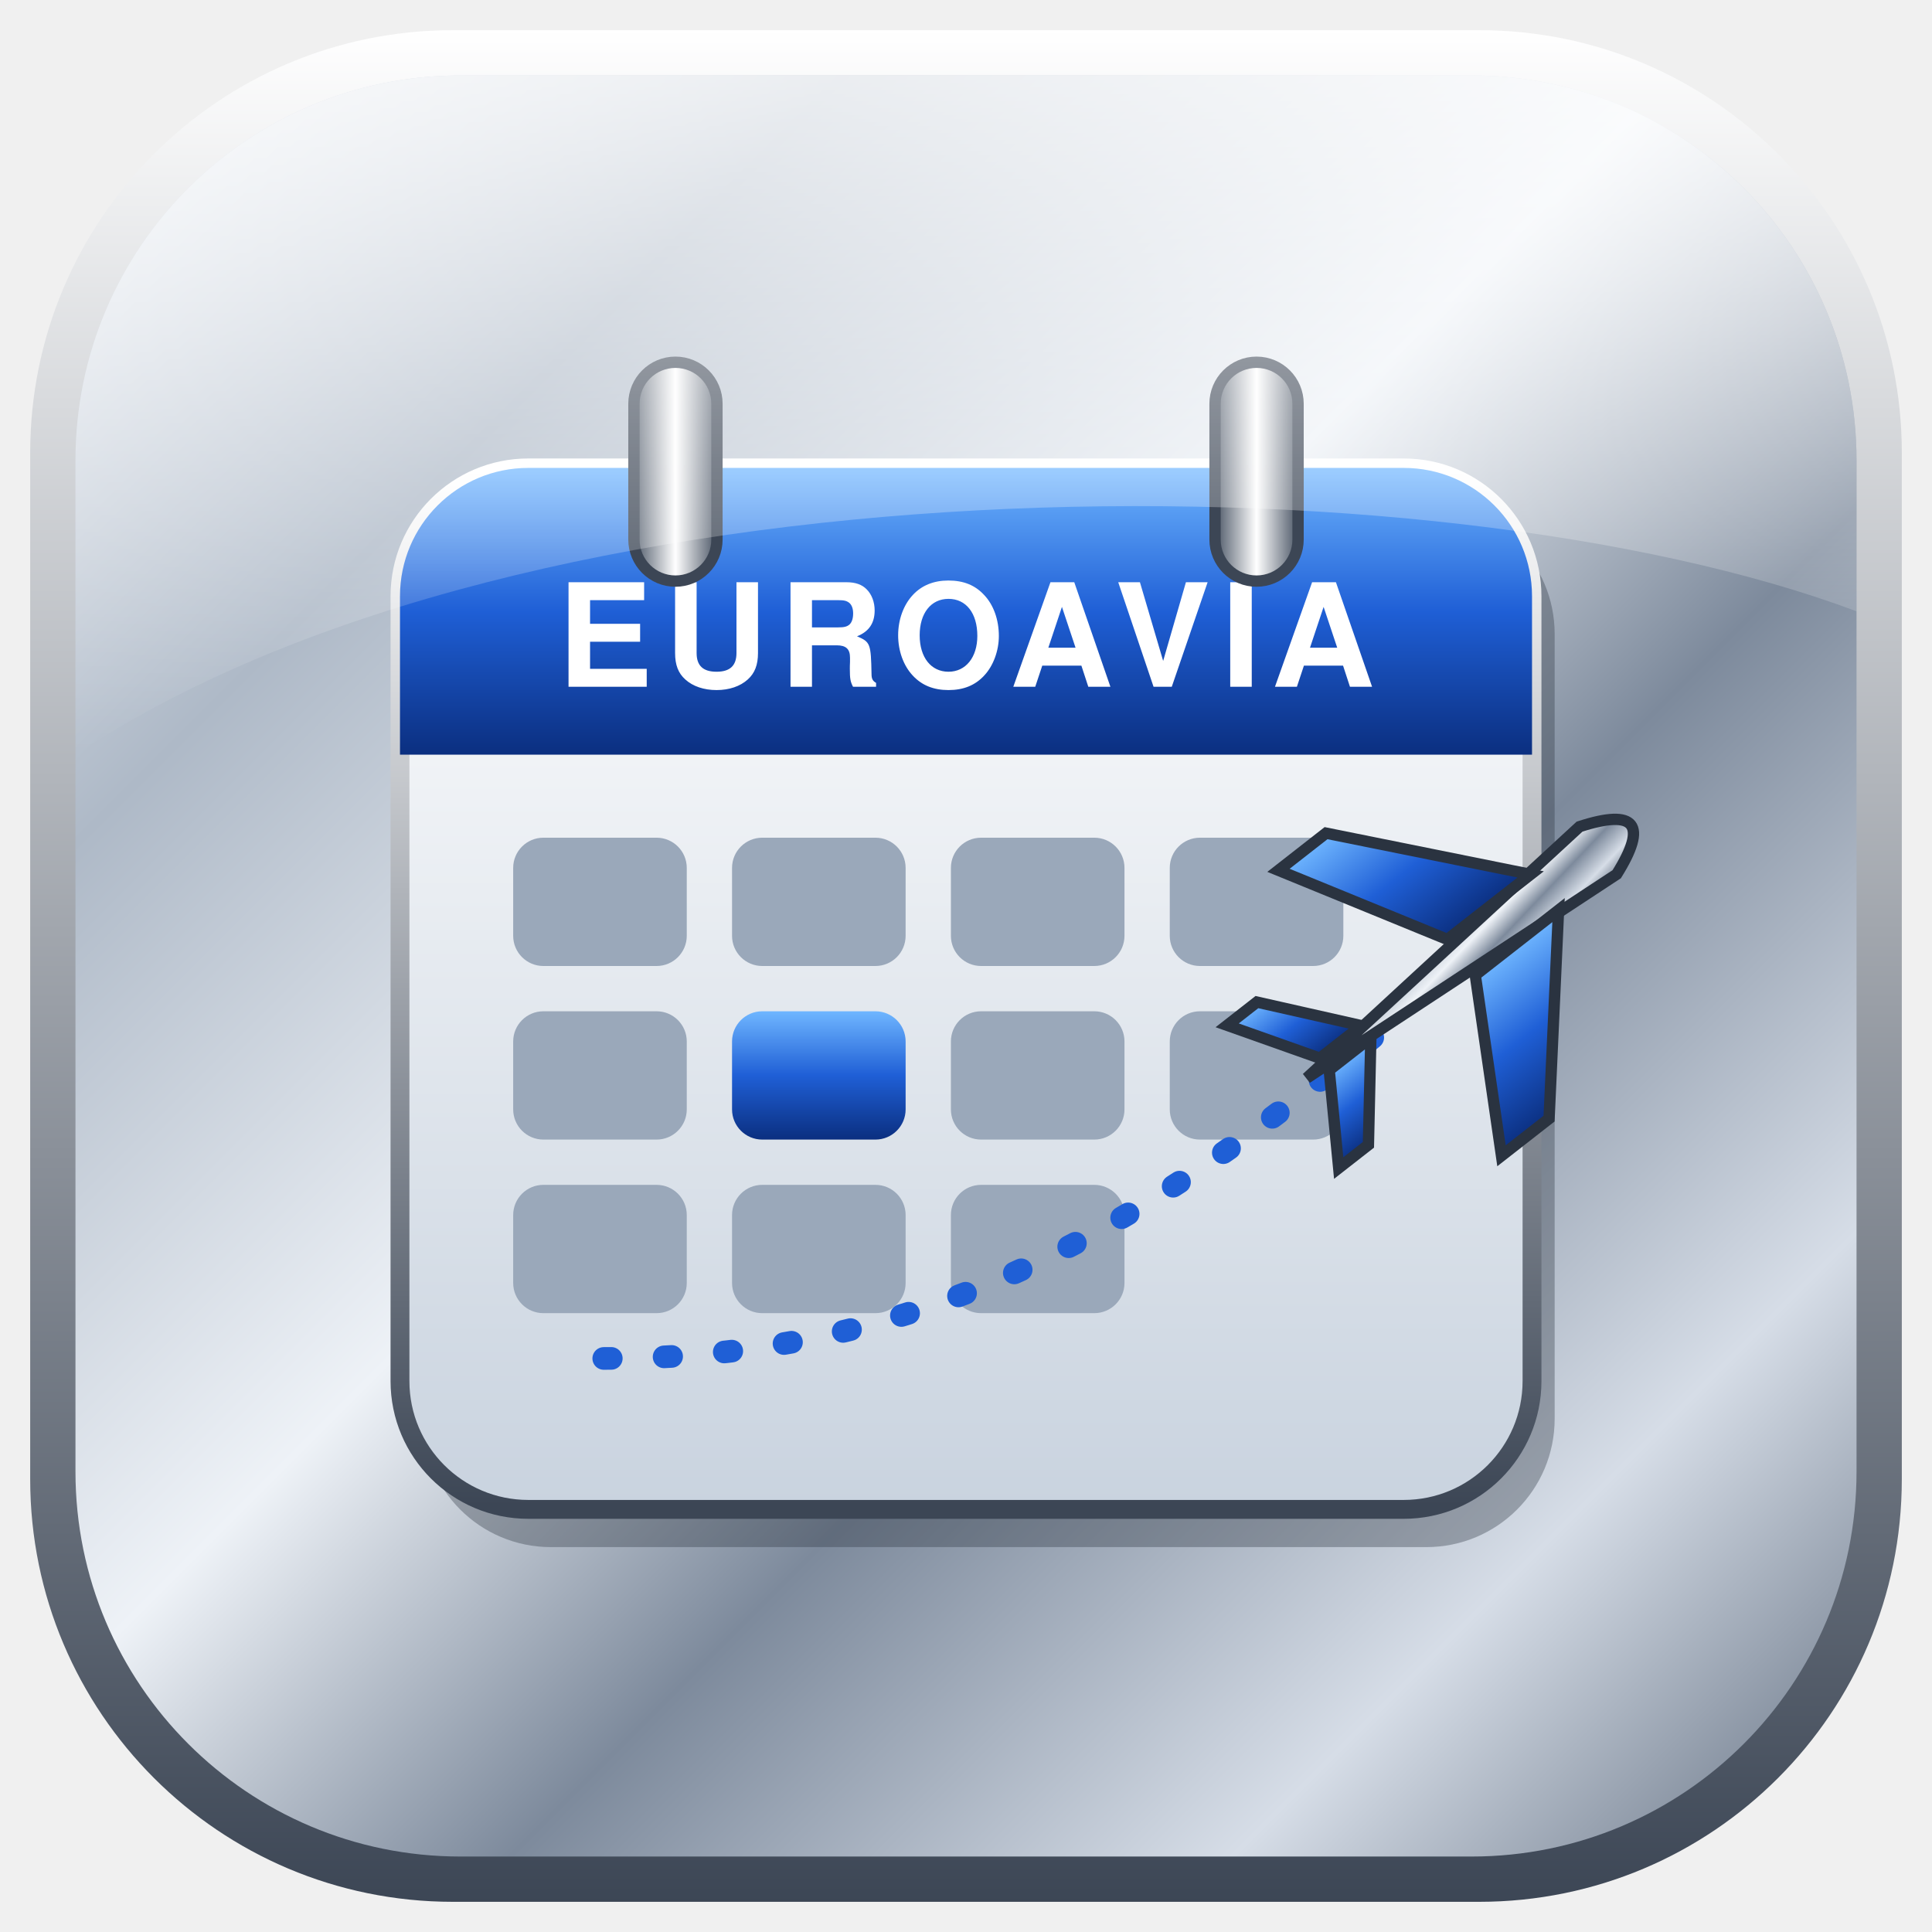
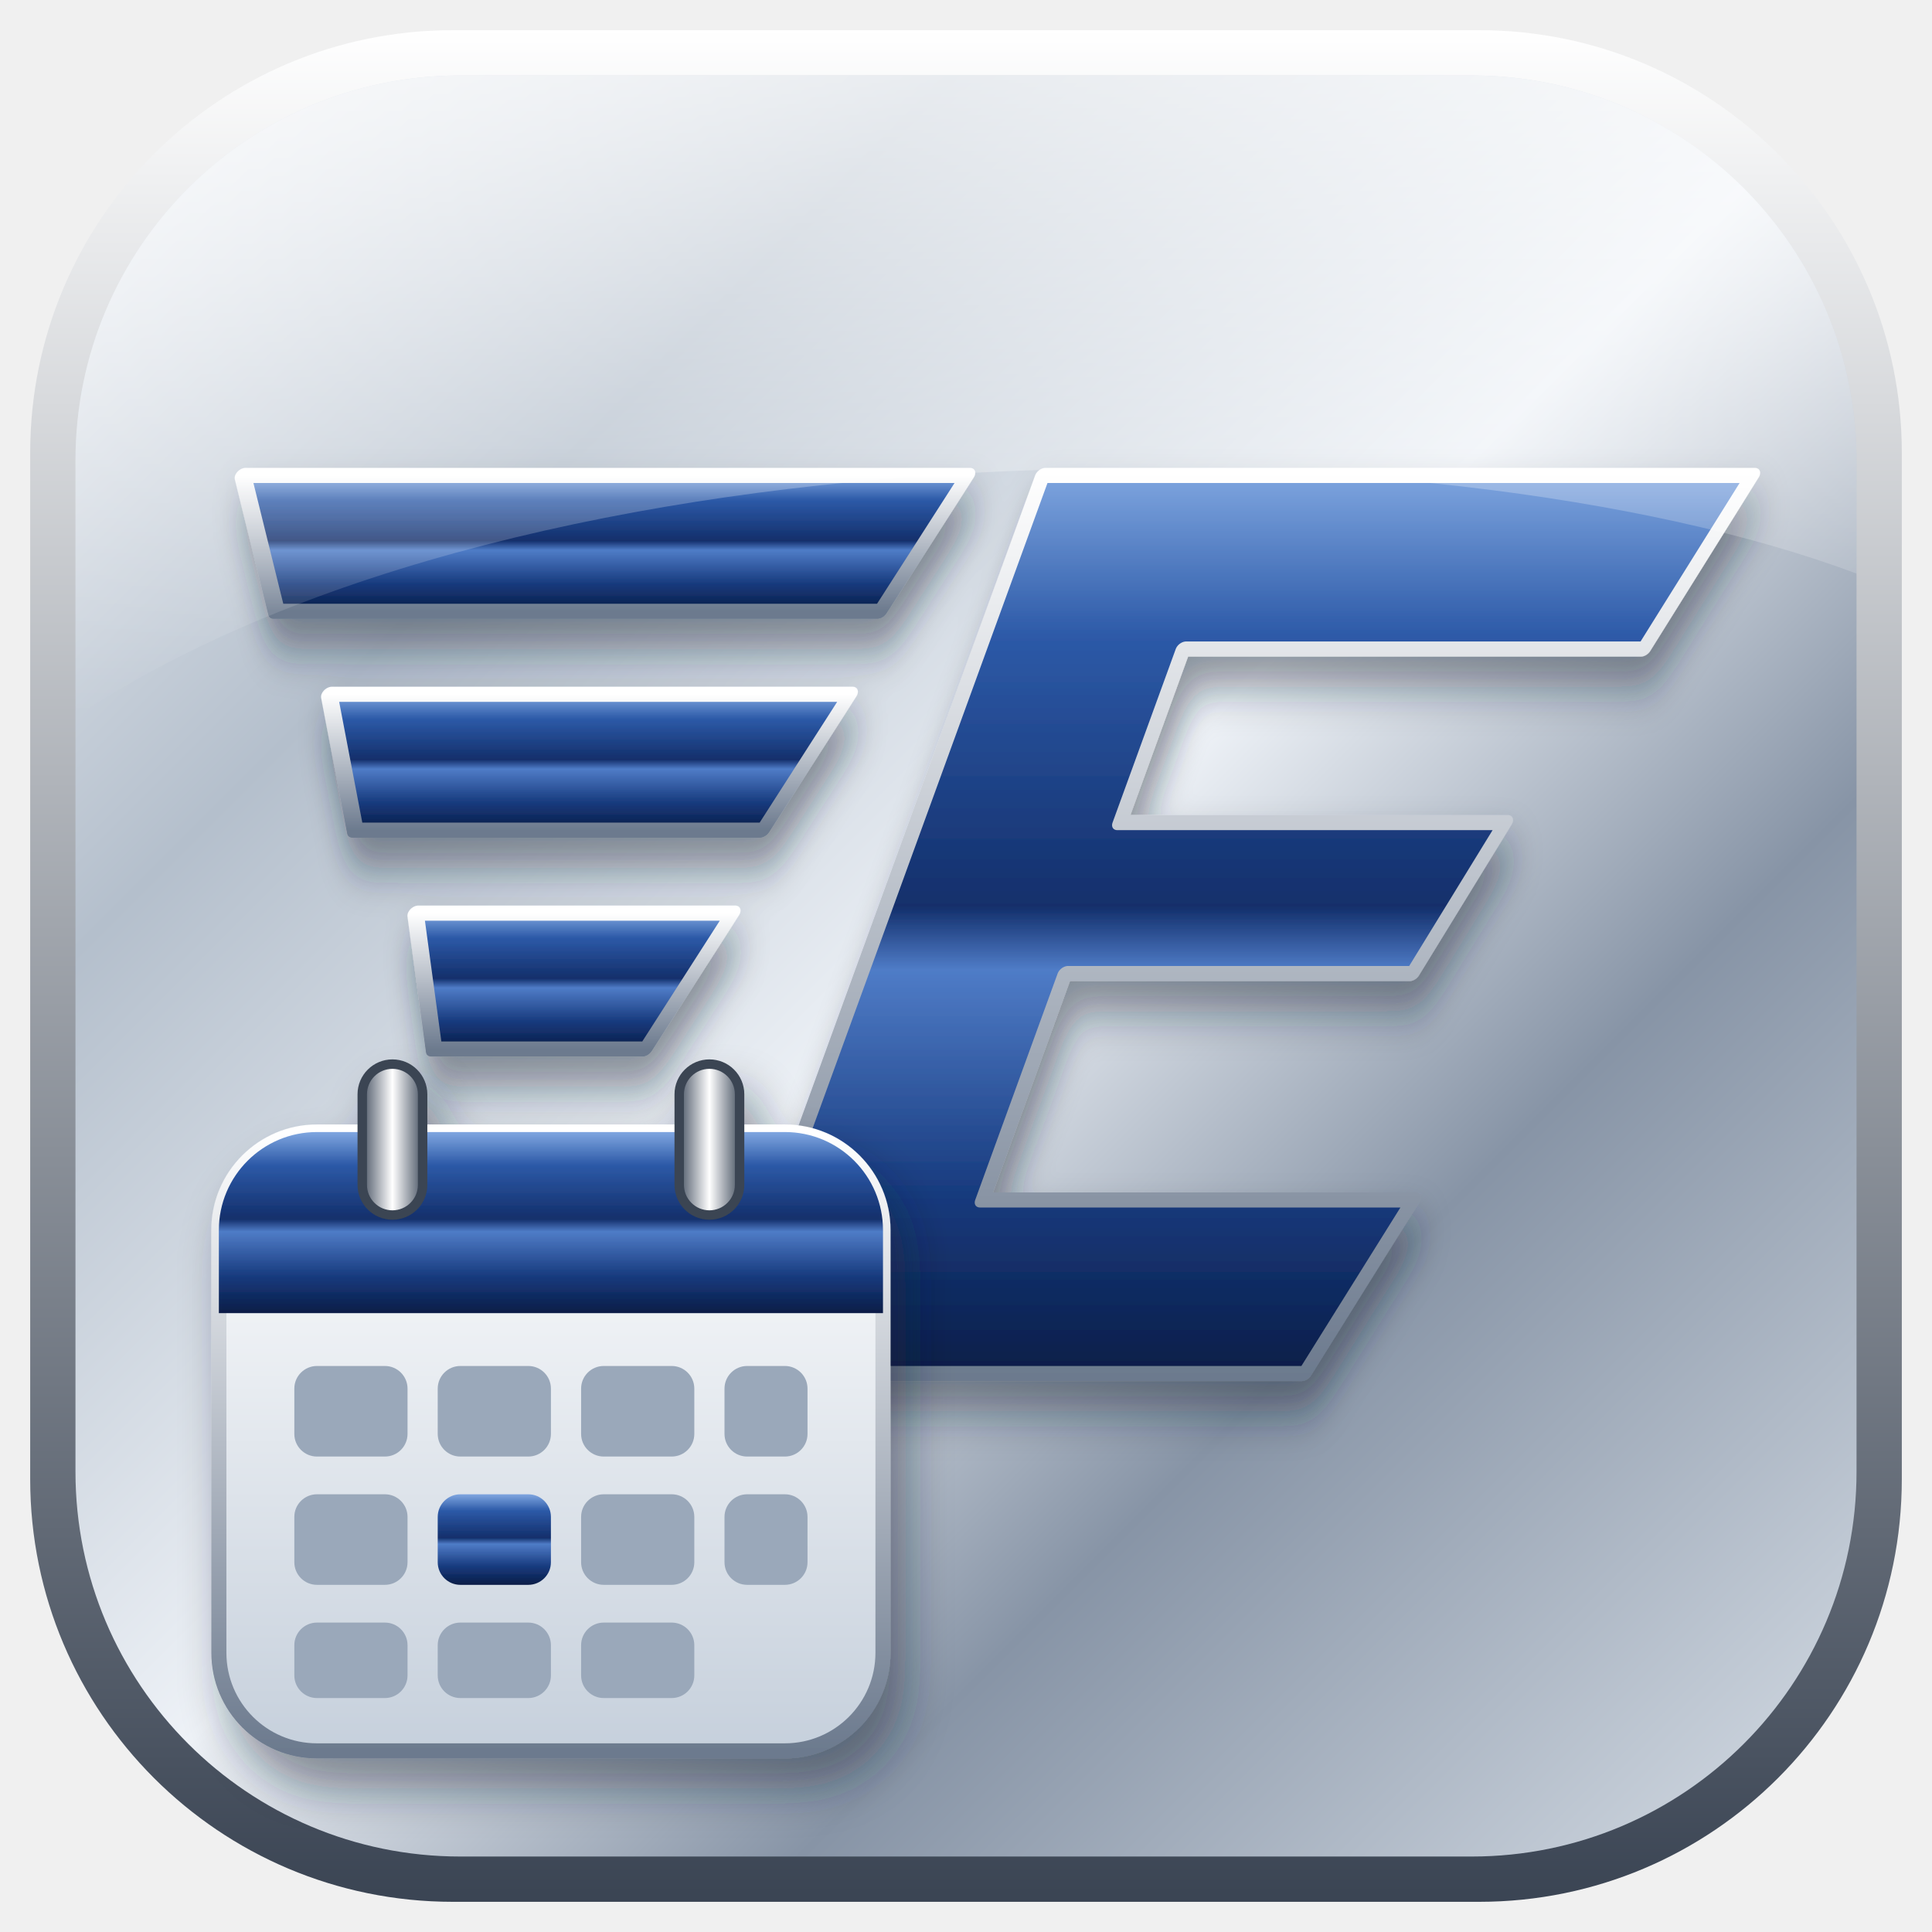
<svg xmlns="http://www.w3.org/2000/svg" viewBox="0 0 512 512">
  <defs>
    <linearGradient id="steel" x1="0" y1="0" x2="1" y2="1">
-       <stop offset="0" stop-color="#f4f7fb" />
-       <stop offset=".22" stop-color="#aeb9c7" />
-       <stop offset=".45" stop-color="#eef2f7" />
-       <stop offset=".62" stop-color="#7d8a9c" />
-       <stop offset=".82" stop-color="#d6dde7" />
-       <stop offset="1" stop-color="#5d6a7c" />
+       <stop offset="0" stop-color="#f6f8fb" />
+       <stop offset=".25" stop-color="#b4bfcc" />
+       <stop offset=".5" stop-color="#eef2f7" />
+       <stop offset=".7" stop-color="#8794a6" />
+       <stop offset="1" stop-color="#d9e0e8" />
    </linearGradient>
    <linearGradient id="bezel" x1="0" y1="0" x2="0" y2="1">
      <stop offset="0" stop-color="#ffffff" />
-       <stop offset="1" stop-color="#3c4655" />
+       <stop offset="1" stop-color="#3a4453" />
    </linearGradient>
-     <linearGradient id="blue" x1="0" y1="0" x2="0" y2="1">
-       <stop offset="0" stop-color="#6fb6ff" />
-       <stop offset=".5" stop-color="#1f5fd6" />
-       <stop offset="1" stop-color="#0b2f80" />
+     <linearGradient id="navy" x1="0" y1="0" x2="0" y2="1">
+       <stop offset="0" stop-color="#7fa6e0" />
+       <stop offset=".18" stop-color="#2d5aa8" />
+       <stop offset=".48" stop-color="#132f6b" />
+       <stop offset=".55" stop-color="#4f7cc7" />
+       <stop offset=".8" stop-color="#173a7d" />
+       <stop offset="1" stop-color="#0a1d47" />
+     </linearGradient>
+     <linearGradient id="edge" x1="0" y1="0" x2="0" y2="1">
+       <stop offset="0" stop-color="#ffffff" />
+       <stop offset="1" stop-color="#6c7a8e" />
    </linearGradient>
    <linearGradient id="page" x1="0" y1="0" x2="0" y2="1">
      <stop offset="0" stop-color="#ffffff" />
-       <stop offset="1" stop-color="#c9d3df" />
+       <stop offset="1" stop-color="#c6d0dc" />
    </linearGradient>
    <linearGradient id="ring" x1="0" y1="0" x2="1" y2="0">
      <stop offset="0" stop-color="#4b5666" />
      <stop offset=".5" stop-color="#ffffff" />
      <stop offset="1" stop-color="#4b5666" />
    </linearGradient>
    <linearGradient id="shine" x1="0" y1="0" x2="0" y2="1">
-       <stop offset="0" stop-color="#fff" stop-opacity=".75" />
+       <stop offset="0" stop-color="#fff" stop-opacity=".7" />
      <stop offset="1" stop-color="#fff" stop-opacity="0" />
    </linearGradient>
+     <filter id="drop" x="-20%" y="-20%" width="140%" height="140%">
+       <feDropShadow dx="4" dy="8" stdDeviation="6" flood-color="#1b2433" flood-opacity=".45" />
+     </filter>
  </defs>
  <rect x="8" y="8" width="496" height="496" rx="112" fill="url(#bezel)" />
  <rect x="20" y="20" width="472" height="472" rx="102" fill="url(#steel)" />
-   <rect x="106" y="124" width="300" height="276" rx="34" fill="#2a3340" opacity=".35" transform="translate(6 10)" />
-   <rect x="106" y="124" width="300" height="276" rx="34" fill="url(#page)" stroke="url(#bezel)" stroke-width="5" />
-   <path d="M106 158a34 34 0 0 1 34-34h232a34 34 0 0 1 34 34v42H106z" fill="url(#blue)" />
-   <text x="256" y="182" text-anchor="middle" font-family="Arial Black, Helvetica, sans-serif" font-weight="900" font-size="38" letter-spacing="3" fill="#ffffff">EUROAVIA</text>
-   <rect x="168" y="96" width="22" height="58" rx="11" fill="url(#ring)" stroke="#3c4655" stroke-width="3" />
-   <rect x="322" y="96" width="22" height="58" rx="11" fill="url(#ring)" stroke="#3c4655" stroke-width="3" />
-   <g fill="#9aa8ba">
-     <rect x="136" y="222" width="46" height="34" rx="8" />
-     <rect x="194" y="222" width="46" height="34" rx="8" />
-     <rect x="252" y="222" width="46" height="34" rx="8" />
-     <rect x="310" y="222" width="46" height="34" rx="8" />
-     <rect x="136" y="268" width="46" height="34" rx="8" />
-     <rect x="194" y="268" width="46" height="34" rx="8" fill="url(#blue)" />
-     <rect x="252" y="268" width="46" height="34" rx="8" />
-     <rect x="310" y="268" width="46" height="34" rx="8" />
-     <rect x="136" y="314" width="46" height="34" rx="8" />
-     <rect x="194" y="314" width="46" height="34" rx="8" />
-     <rect x="252" y="314" width="46" height="34" rx="8" />
+   <g transform="translate(68 6) skewX(-20)" fill="url(#navy)" stroke="url(#edge)" stroke-width="4" stroke-linejoin="round" filter="url(#drop)">
+     <path d="M40 120 H232 L222 156 H62 Z" />
+     <path d="M84 178 H222 L212 214 H104 Z" />
+     <path d="M128 236 H212 L202 272 H146 Z" />
+     <path d="M252 120 H440 L428 166 H306 V212 H408 L398 252 H306 V312 H420 L408 358 H252 Z" />
  </g>
-   <path d="M160 360 C 240 360, 300 330, 372 268" fill="none" stroke="#1f5fd6" stroke-width="6" stroke-linecap="round" stroke-dasharray="2 14" />
-   <g transform="translate(392 250) rotate(-38)">
-     <path d="M-58 0 L40 -8 Q62 0 40 8 Z" fill="url(#steel)" stroke="#2a3340" stroke-width="3" />
-     <path d="M-6 -6 L-30 -48 L-14 -48 L22 -6 Z" fill="url(#blue)" stroke="#2a3340" stroke-width="3" />
-     <path d="M-6 6 L-30 48 L-14 48 L22 6 Z" fill="url(#blue)" stroke="#2a3340" stroke-width="3" />
-     <path d="M-52 -2 L-66 -24 L-56 -24 L-38 -2 Z" fill="url(#blue)" stroke="#2a3340" stroke-width="3" />
-     <path d="M-52 2 L-66 24 L-56 24 L-38 2 Z" fill="url(#blue)" stroke="#2a3340" stroke-width="3" />
+   <g filter="url(#drop)">
+     <rect x="58" y="300" width="176" height="164" rx="26" fill="url(#page)" stroke="url(#edge)" stroke-width="4" />
+     <path d="M58 326a26 26 0 0 1 26-26h124a26 26 0 0 1 26 26v22H58z" fill="url(#navy)" />
+     <rect x="96" y="282" width="16" height="40" rx="8" fill="url(#ring)" stroke="#3a4453" stroke-width="2.5" />
+     <rect x="180" y="282" width="16" height="40" rx="8" fill="url(#ring)" stroke="#3a4453" stroke-width="2.5" />
+     <g fill="#9aa8ba">
+       <rect x="78" y="362" width="30" height="24" rx="6" />
+       <rect x="116" y="362" width="30" height="24" rx="6" />
+       <rect x="154" y="362" width="30" height="24" rx="6" />
+       <rect x="192" y="362" width="22" height="24" rx="6" />
+       <rect x="78" y="396" width="30" height="24" rx="6" />
+       <rect x="116" y="396" width="30" height="24" rx="6" fill="url(#navy)" />
+       <rect x="154" y="396" width="30" height="24" rx="6" />
+       <rect x="192" y="396" width="22" height="24" rx="6" />
+       <rect x="78" y="430" width="30" height="20" rx="6" />
+       <rect x="116" y="430" width="30" height="20" rx="6" />
+       <rect x="154" y="430" width="30" height="20" rx="6" />
+     </g>
  </g>
-   <path d="M20 122a102 102 0 0 1 102-102h268a102 102 0 0 1 102 102v40C380 120 140 120 20 200z" fill="url(#shine)" />
+   <path d="M20 122a102 102 0 0 1 102-102h268a102 102 0 0 1 102 102v30C380 110 140 110 20 190z" fill="url(#shine)" />
</svg>
